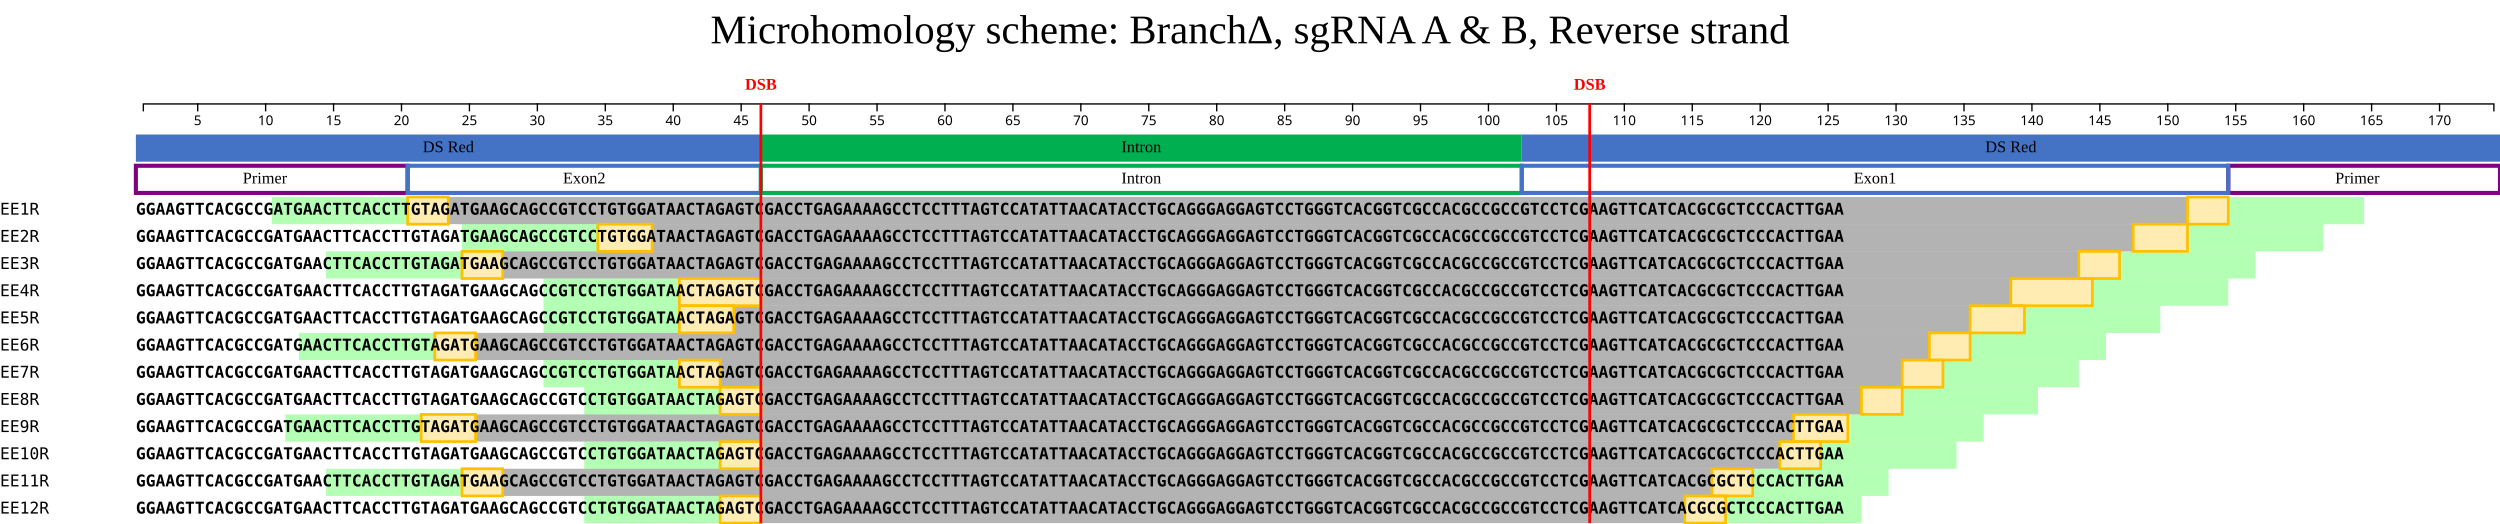
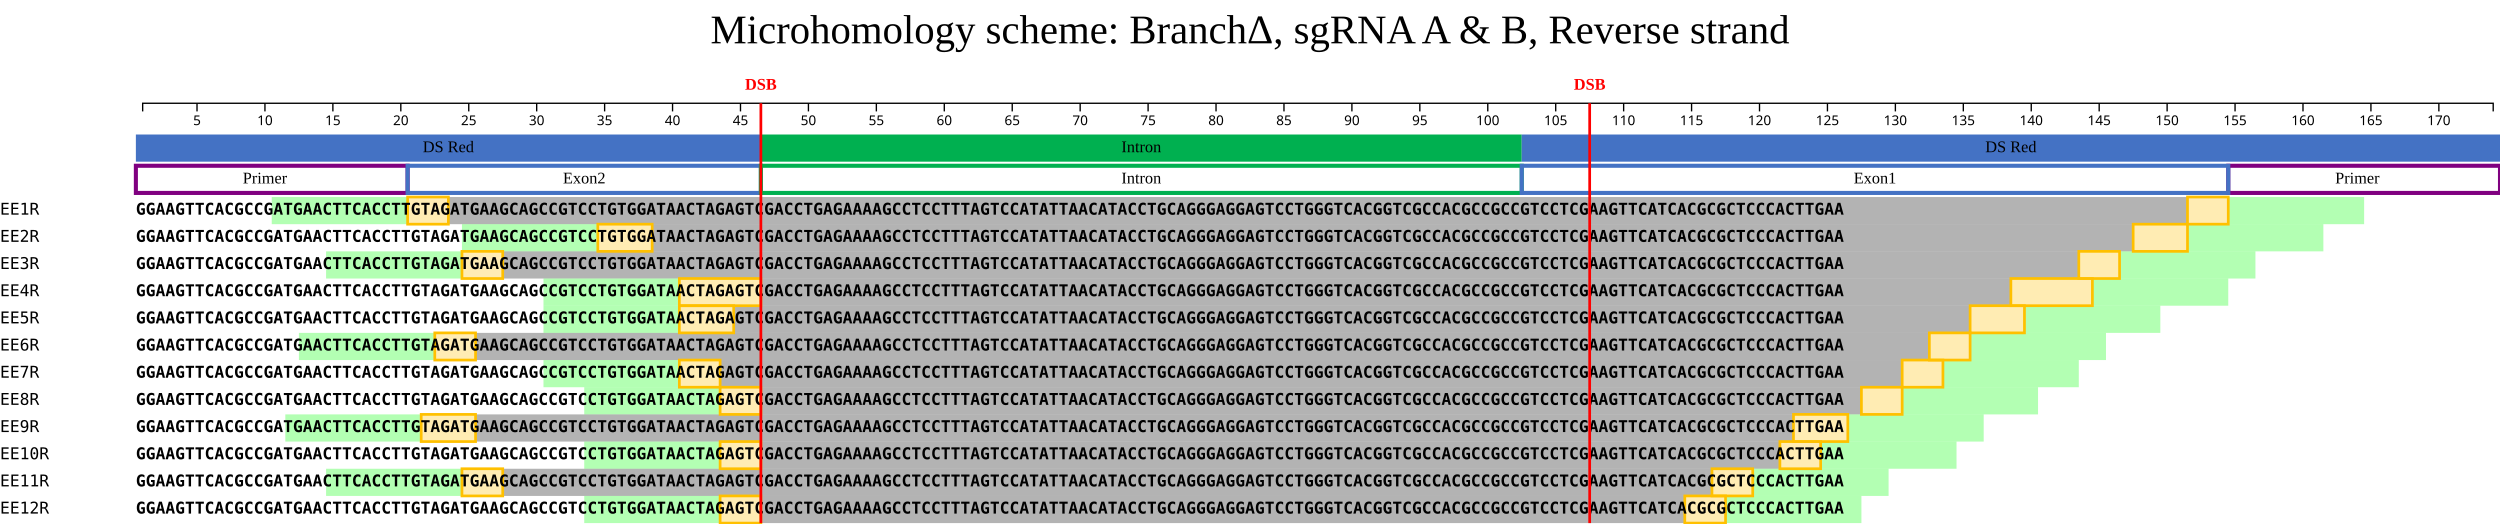
<svg width="1840" height="385">
  <g width="1840" height="50">
    <text x="920" y="25" style="text-anchor: middle; dominant-baseline: middle; overflow: visible; font-size: 30px;">Microhomology scheme: BranchΔ, sgRNA A &amp; B, Reverse strand</text>
  </g>
  <g transform="translate(0, 53)" width="1840" height="332">
    <g transform="translate(100, 23)" width="1740" height="20">
      <g fill="none" font-size="10" font-family="sans-serif" text-anchor="middle">
-         <path class="domain" stroke="currentColor" d="M5.5,6V0.5H1735.5V6" />
-         <g class="tick" opacity="1" transform="translate(45.5,0)">
+         <path class="domain" stroke="currentColor" d="M5,6V0H1735V6" />
+         <g class="tick" opacity="1" transform="translate(45,0)">
          <line stroke="currentColor" y2="6" />
          <text fill="currentColor" y="9" dy="0.71em">5</text>
        </g>
-         <g class="tick" opacity="1" transform="translate(95.5,0)">
+         <g class="tick" opacity="1" transform="translate(95,0)">
          <line stroke="currentColor" y2="6" />
          <text fill="currentColor" y="9" dy="0.71em">10</text>
        </g>
-         <g class="tick" opacity="1" transform="translate(145.5,0)">
+         <g class="tick" opacity="1" transform="translate(145,0)">
          <line stroke="currentColor" y2="6" />
          <text fill="currentColor" y="9" dy="0.71em">15</text>
        </g>
-         <g class="tick" opacity="1" transform="translate(195.5,0)">
+         <g class="tick" opacity="1" transform="translate(195,0)">
          <line stroke="currentColor" y2="6" />
          <text fill="currentColor" y="9" dy="0.71em">20</text>
        </g>
-         <g class="tick" opacity="1" transform="translate(245.5,0)">
+         <g class="tick" opacity="1" transform="translate(245,0)">
          <line stroke="currentColor" y2="6" />
          <text fill="currentColor" y="9" dy="0.71em">25</text>
        </g>
-         <g class="tick" opacity="1" transform="translate(295.5,0)">
+         <g class="tick" opacity="1" transform="translate(295,0)">
          <line stroke="currentColor" y2="6" />
          <text fill="currentColor" y="9" dy="0.71em">30</text>
        </g>
-         <g class="tick" opacity="1" transform="translate(345.5,0)">
+         <g class="tick" opacity="1" transform="translate(345,0)">
          <line stroke="currentColor" y2="6" />
          <text fill="currentColor" y="9" dy="0.71em">35</text>
        </g>
-         <g class="tick" opacity="1" transform="translate(395.5,0)">
+         <g class="tick" opacity="1" transform="translate(395,0)">
          <line stroke="currentColor" y2="6" />
          <text fill="currentColor" y="9" dy="0.71em">40</text>
        </g>
-         <g class="tick" opacity="1" transform="translate(445.5,0)">
+         <g class="tick" opacity="1" transform="translate(445,0)">
          <line stroke="currentColor" y2="6" />
          <text fill="currentColor" y="9" dy="0.71em">45</text>
        </g>
-         <g class="tick" opacity="1" transform="translate(495.5,0)">
+         <g class="tick" opacity="1" transform="translate(495,0)">
          <line stroke="currentColor" y2="6" />
          <text fill="currentColor" y="9" dy="0.71em">50</text>
        </g>
-         <g class="tick" opacity="1" transform="translate(545.5,0)">
+         <g class="tick" opacity="1" transform="translate(545,0)">
          <line stroke="currentColor" y2="6" />
          <text fill="currentColor" y="9" dy="0.71em">55</text>
        </g>
-         <g class="tick" opacity="1" transform="translate(595.5,0)">
+         <g class="tick" opacity="1" transform="translate(595,0)">
          <line stroke="currentColor" y2="6" />
          <text fill="currentColor" y="9" dy="0.71em">60</text>
        </g>
-         <g class="tick" opacity="1" transform="translate(645.5,0)">
+         <g class="tick" opacity="1" transform="translate(645,0)">
          <line stroke="currentColor" y2="6" />
          <text fill="currentColor" y="9" dy="0.71em">65</text>
        </g>
-         <g class="tick" opacity="1" transform="translate(695.5,0)">
+         <g class="tick" opacity="1" transform="translate(695,0)">
          <line stroke="currentColor" y2="6" />
          <text fill="currentColor" y="9" dy="0.71em">70</text>
        </g>
-         <g class="tick" opacity="1" transform="translate(745.5,0)">
+         <g class="tick" opacity="1" transform="translate(745,0)">
          <line stroke="currentColor" y2="6" />
          <text fill="currentColor" y="9" dy="0.71em">75</text>
        </g>
-         <g class="tick" opacity="1" transform="translate(795.5,0)">
+         <g class="tick" opacity="1" transform="translate(795,0)">
          <line stroke="currentColor" y2="6" />
          <text fill="currentColor" y="9" dy="0.71em">80</text>
        </g>
-         <g class="tick" opacity="1" transform="translate(845.5,0)">
+         <g class="tick" opacity="1" transform="translate(845,0)">
          <line stroke="currentColor" y2="6" />
          <text fill="currentColor" y="9" dy="0.71em">85</text>
        </g>
-         <g class="tick" opacity="1" transform="translate(895.5,0)">
+         <g class="tick" opacity="1" transform="translate(895,0)">
          <line stroke="currentColor" y2="6" />
          <text fill="currentColor" y="9" dy="0.71em">90</text>
        </g>
-         <g class="tick" opacity="1" transform="translate(945.5,0)">
+         <g class="tick" opacity="1" transform="translate(945,0)">
          <line stroke="currentColor" y2="6" />
          <text fill="currentColor" y="9" dy="0.71em">95</text>
        </g>
-         <g class="tick" opacity="1" transform="translate(995.5,0)">
+         <g class="tick" opacity="1" transform="translate(995,0)">
          <line stroke="currentColor" y2="6" />
          <text fill="currentColor" y="9" dy="0.71em">100</text>
        </g>
-         <g class="tick" opacity="1" transform="translate(1045.5,0)">
+         <g class="tick" opacity="1" transform="translate(1045,0)">
          <line stroke="currentColor" y2="6" />
          <text fill="currentColor" y="9" dy="0.71em">105</text>
        </g>
-         <g class="tick" opacity="1" transform="translate(1095.5,0)">
+         <g class="tick" opacity="1" transform="translate(1095,0)">
          <line stroke="currentColor" y2="6" />
          <text fill="currentColor" y="9" dy="0.71em">110</text>
        </g>
-         <g class="tick" opacity="1" transform="translate(1145.5,0)">
+         <g class="tick" opacity="1" transform="translate(1145,0)">
          <line stroke="currentColor" y2="6" />
          <text fill="currentColor" y="9" dy="0.71em">115</text>
        </g>
-         <g class="tick" opacity="1" transform="translate(1195.5,0)">
+         <g class="tick" opacity="1" transform="translate(1195,0)">
          <line stroke="currentColor" y2="6" />
          <text fill="currentColor" y="9" dy="0.71em">120</text>
        </g>
-         <g class="tick" opacity="1" transform="translate(1245.5,0)">
+         <g class="tick" opacity="1" transform="translate(1245,0)">
          <line stroke="currentColor" y2="6" />
          <text fill="currentColor" y="9" dy="0.71em">125</text>
        </g>
-         <g class="tick" opacity="1" transform="translate(1295.5,0)">
+         <g class="tick" opacity="1" transform="translate(1295,0)">
          <line stroke="currentColor" y2="6" />
          <text fill="currentColor" y="9" dy="0.71em">130</text>
        </g>
-         <g class="tick" opacity="1" transform="translate(1345.5,0)">
+         <g class="tick" opacity="1" transform="translate(1345,0)">
          <line stroke="currentColor" y2="6" />
          <text fill="currentColor" y="9" dy="0.71em">135</text>
        </g>
-         <g class="tick" opacity="1" transform="translate(1395.5,0)">
+         <g class="tick" opacity="1" transform="translate(1395,0)">
          <line stroke="currentColor" y2="6" />
          <text fill="currentColor" y="9" dy="0.71em">140</text>
        </g>
-         <g class="tick" opacity="1" transform="translate(1445.5,0)">
+         <g class="tick" opacity="1" transform="translate(1445,0)">
          <line stroke="currentColor" y2="6" />
          <text fill="currentColor" y="9" dy="0.71em">145</text>
        </g>
-         <g class="tick" opacity="1" transform="translate(1495.5,0)">
+         <g class="tick" opacity="1" transform="translate(1495,0)">
          <line stroke="currentColor" y2="6" />
          <text fill="currentColor" y="9" dy="0.71em">150</text>
        </g>
-         <g class="tick" opacity="1" transform="translate(1545.5,0)">
+         <g class="tick" opacity="1" transform="translate(1545,0)">
          <line stroke="currentColor" y2="6" />
          <text fill="currentColor" y="9" dy="0.71em">155</text>
        </g>
-         <g class="tick" opacity="1" transform="translate(1595.5,0)">
+         <g class="tick" opacity="1" transform="translate(1595,0)">
          <line stroke="currentColor" y2="6" />
          <text fill="currentColor" y="9" dy="0.71em">160</text>
        </g>
-         <g class="tick" opacity="1" transform="translate(1645.5,0)">
+         <g class="tick" opacity="1" transform="translate(1645,0)">
          <line stroke="currentColor" y2="6" />
          <text fill="currentColor" y="9" dy="0.71em">165</text>
        </g>
-         <g class="tick" opacity="1" transform="translate(1695.5,0)">
+         <g class="tick" opacity="1" transform="translate(1695,0)">
          <line stroke="currentColor" y2="6" />
          <text fill="currentColor" y="9" dy="0.71em">170</text>
        </g>
      </g>
    </g>
    <g transform="translate(100, 46)" width="1740" height="20" style="overflow: visible;">
      <rect x="0" y="0" width="460" height="20" style="fill: rgb(68, 114, 196);" />
      <text text-anchor="middle" transform="translate(230, 10)" dy=".5ex">DS Red</text>
      <rect x="460" y="0" width="560" height="20" style="fill: rgb(0, 176, 80);" />
      <text text-anchor="middle" transform="translate(740, 10)" dy=".5ex">Intron</text>
      <rect x="1020" y="0" width="720" height="20" style="fill: rgb(68, 114, 196);" />
      <text text-anchor="middle" transform="translate(1380, 10)" dy=".5ex">DS Red</text>
    </g>
    <g transform="translate(100, 69)" width="1740" height="20">
      <rect x="0" y="0" width="200" height="20" style="fill: rgba(0, 0, 0, 0); fill-opacity: 0; stroke: purple; stroke-opacity: 1; stroke-width: 3;" />
      <text text-anchor="middle" x="95" y="10" dy=".5ex">Primer</text>
      <rect x="1540" y="0" width="200" height="20" style="fill: rgba(0, 0, 0, 0); fill-opacity: 0; stroke: purple; stroke-opacity: 1; stroke-width: 3;" />
      <text text-anchor="middle" x="1635" y="10" dy=".5ex">Primer</text>
    </g>
    <g transform="translate(100, 69)" width="1740" height="20">
      <rect x="200" y="0" width="260" height="20" style="fill: rgba(0, 0, 0, 0); fill-opacity: 0; stroke: rgb(68, 114, 196); stroke-opacity: 1; stroke-width: 3;" />
      <text text-anchor="middle" transform="translate(330, 10)" dy=".5ex">Exon2</text>
      <rect x="460" y="0" width="560" height="20" style="fill: rgba(0, 0, 0, 0); fill-opacity: 0; stroke: rgb(0, 176, 80); stroke-opacity: 1; stroke-width: 3;" />
      <text text-anchor="middle" transform="translate(740, 10)" dy=".5ex">Intron</text>
      <rect x="1020" y="0" width="520" height="20" style="fill: rgba(0, 0, 0, 0); fill-opacity: 0; stroke: rgb(68, 114, 196); stroke-opacity: 1; stroke-width: 3;" />
      <text text-anchor="middle" transform="translate(1280, 10)" dy=".5ex">Exon1</text>
    </g>
    <g transform="translate(0, 92)" width="100" height="240" style="overflow: visible;">
      <g transform="translate(0, 0)" width="100" height="20" style="overflow: visible;">
        <text x="0" y="10" dy=".5ex" style="font-family: monospace; font-weight: normal;">EE1R</text>
      </g>
      <g transform="translate(0, 20)" width="100" height="20" style="overflow: visible;">
        <text x="0" y="10" dy=".5ex" style="font-family: monospace; font-weight: normal;">EE2R</text>
      </g>
      <g transform="translate(0, 40)" width="100" height="20" style="overflow: visible;">
        <text x="0" y="10" dy=".5ex" style="font-family: monospace; font-weight: normal;">EE3R</text>
      </g>
      <g transform="translate(0, 60)" width="100" height="20" style="overflow: visible;">
        <text x="0" y="10" dy=".5ex" style="font-family: monospace; font-weight: normal;">EE4R</text>
      </g>
      <g transform="translate(0, 80)" width="100" height="20" style="overflow: visible;">
        <text x="0" y="10" dy=".5ex" style="font-family: monospace; font-weight: normal;">EE5R</text>
      </g>
      <g transform="translate(0, 100)" width="100" height="20" style="overflow: visible;">
        <text x="0" y="10" dy=".5ex" style="font-family: monospace; font-weight: normal;">EE6R</text>
      </g>
      <g transform="translate(0, 120)" width="100" height="20" style="overflow: visible;">
        <text x="0" y="10" dy=".5ex" style="font-family: monospace; font-weight: normal;">EE7R</text>
      </g>
      <g transform="translate(0, 140)" width="100" height="20" style="overflow: visible;">
        <text x="0" y="10" dy=".5ex" style="font-family: monospace; font-weight: normal;">EE8R</text>
      </g>
      <g transform="translate(0, 160)" width="100" height="20" style="overflow: visible;">
        <text x="0" y="10" dy=".5ex" style="font-family: monospace; font-weight: normal;">EE9R</text>
      </g>
      <g transform="translate(0, 180)" width="100" height="20" style="overflow: visible;">
        <text x="0" y="10" dy=".5ex" style="font-family: monospace; font-weight: normal;">EE10R</text>
      </g>
      <g transform="translate(0, 200)" width="100" height="20" style="overflow: visible;">
        <text x="0" y="10" dy=".5ex" style="font-family: monospace; font-weight: normal;">EE11R</text>
      </g>
      <g transform="translate(0, 220)" width="100" height="20" style="overflow: visible;">
        <text x="0" y="10" dy=".5ex" style="font-family: monospace; font-weight: normal;">EE12R</text>
      </g>
    </g>
    <g transform="translate(100, 92)" height="240" style="overflow: visible;">
      <rect x="100" y="0" width="100" height="20" style="fill: rgb(0, 255, 0); opacity: 0.3;" />
      <rect x="1540" y="0" width="100" height="20" style="fill: rgb(0, 255, 0); opacity: 0.3;" />
      <rect x="230" y="0" width="1280" height="20" opacity="0.3" style="fill: black;" />
      <rect x="240" y="20" width="100" height="20" style="fill: rgb(0, 255, 0); opacity: 0.3;" />
      <rect x="1510" y="20" width="100" height="20" style="fill: rgb(0, 255, 0); opacity: 0.3;" />
      <rect x="380" y="20" width="1090" height="20" opacity="0.3" style="fill: black;" />
      <rect x="140" y="40" width="100" height="20" style="fill: rgb(0, 255, 0); opacity: 0.3;" />
      <rect x="1460" y="40" width="100" height="20" style="fill: rgb(0, 255, 0); opacity: 0.3;" />
      <rect x="270" y="40" width="1160" height="20" opacity="0.3" style="fill: black;" />
      <rect x="300" y="60" width="100" height="20" style="fill: rgb(0, 255, 0); opacity: 0.3;" />
      <rect x="1440" y="60" width="100" height="20" style="fill: rgb(0, 255, 0); opacity: 0.3;" />
      <rect x="460" y="60" width="920" height="20" opacity="0.3" style="fill: black;" />
      <rect x="300" y="80" width="100" height="20" style="fill: rgb(0, 255, 0); opacity: 0.3;" />
      <rect x="1390" y="80" width="100" height="20" style="fill: rgb(0, 255, 0); opacity: 0.3;" />
      <rect x="440" y="80" width="910" height="20" opacity="0.3" style="fill: black;" />
      <rect x="120" y="100" width="100" height="20" style="fill: rgb(0, 255, 0); opacity: 0.3;" />
      <rect x="1350" y="100" width="100" height="20" style="fill: rgb(0, 255, 0); opacity: 0.3;" />
      <rect x="250" y="100" width="1070" height="20" opacity="0.3" style="fill: black;" />
      <rect x="300" y="120" width="100" height="20" style="fill: rgb(0, 255, 0); opacity: 0.3;" />
      <rect x="1330" y="120" width="100" height="20" style="fill: rgb(0, 255, 0); opacity: 0.3;" />
      <rect x="430" y="120" width="870" height="20" opacity="0.3" style="fill: black;" />
      <rect x="330" y="140" width="100" height="20" style="fill: rgb(0, 255, 0); opacity: 0.3;" />
      <rect x="1300" y="140" width="100" height="20" style="fill: rgb(0, 255, 0); opacity: 0.3;" />
      <rect x="460" y="140" width="810" height="20" opacity="0.3" style="fill: black;" />
      <rect x="110" y="160" width="100" height="20" style="fill: rgb(0, 255, 0); opacity: 0.3;" />
      <rect x="1260" y="160" width="100" height="20" style="fill: rgb(0, 255, 0); opacity: 0.3;" />
      <rect x="250" y="160" width="970" height="20" opacity="0.3" style="fill: black;" />
      <rect x="330" y="180" width="100" height="20" style="fill: rgb(0, 255, 0); opacity: 0.3;" />
      <rect x="1240" y="180" width="100" height="20" style="fill: rgb(0, 255, 0); opacity: 0.3;" />
      <rect x="460" y="180" width="750" height="20" opacity="0.3" style="fill: black;" />
      <rect x="140" y="200" width="100" height="20" style="fill: rgb(0, 255, 0); opacity: 0.3;" />
      <rect x="1190" y="200" width="100" height="20" style="fill: rgb(0, 255, 0); opacity: 0.3;" />
      <rect x="270" y="200" width="890" height="20" opacity="0.3" style="fill: black;" />
      <rect x="330" y="220" width="100" height="20" style="fill: rgb(0, 255, 0); opacity: 0.3;" />
      <rect x="1170" y="220" width="100" height="20" style="fill: rgb(0, 255, 0); opacity: 0.3;" />
      <rect x="460" y="220" width="680" height="20" opacity="0.3" style="fill: black;" />
      <rect x="200" y="0" width="30" height="20" style="fill: rgb(255, 192, 0); fill-opacity: 0.3; stroke: rgb(255, 192, 0); stroke-opacity: 1; stroke-width: 2;" />
      <rect x="1510" y="0" width="30" height="20" style="fill: rgb(255, 192, 0); fill-opacity: 0.3; stroke: rgb(255, 192, 0); stroke-opacity: 1; stroke-width: 2;" />
      <g width="1740" height="20" transform="translate(0, 0)">
        <text x="0" y="10" dy=".5ex" textLength="1740" style="font-family: monospace; font-weight: bold;">GGAAGTTCACGCCGATGAACTTCACCTTGTAGATGAAGCAGCCGTCCTGTGGATAACTAGAGTCGACCTGAGAAAAGCCTCCTTTAGTCCATATTAACATACCTGCAGGGAGGAGTCCTGGGTCACGGTCGCCACGCCGCCGTCCTCGAAGTTCATCACGCGCTCCCACTTGAA</text>
      </g>
      <rect x="340" y="20" width="40" height="20" style="fill: rgb(255, 192, 0); fill-opacity: 0.3; stroke: rgb(255, 192, 0); stroke-opacity: 1; stroke-width: 2;" />
      <rect x="1470" y="20" width="40" height="20" style="fill: rgb(255, 192, 0); fill-opacity: 0.3; stroke: rgb(255, 192, 0); stroke-opacity: 1; stroke-width: 2;" />
      <g width="1740" height="20" transform="translate(0, 20)">
        <text x="0" y="10" dy=".5ex" textLength="1740" style="font-family: monospace; font-weight: bold;">GGAAGTTCACGCCGATGAACTTCACCTTGTAGATGAAGCAGCCGTCCTGTGGATAACTAGAGTCGACCTGAGAAAAGCCTCCTTTAGTCCATATTAACATACCTGCAGGGAGGAGTCCTGGGTCACGGTCGCCACGCCGCCGTCCTCGAAGTTCATCACGCGCTCCCACTTGAA</text>
      </g>
      <rect x="240" y="40" width="30" height="20" style="fill: rgb(255, 192, 0); fill-opacity: 0.3; stroke: rgb(255, 192, 0); stroke-opacity: 1; stroke-width: 2;" />
      <rect x="1430" y="40" width="30" height="20" style="fill: rgb(255, 192, 0); fill-opacity: 0.3; stroke: rgb(255, 192, 0); stroke-opacity: 1; stroke-width: 2;" />
      <g width="1740" height="20" transform="translate(0, 40)">
        <text x="0" y="10" dy=".5ex" textLength="1740" style="font-family: monospace; font-weight: bold;">GGAAGTTCACGCCGATGAACTTCACCTTGTAGATGAAGCAGCCGTCCTGTGGATAACTAGAGTCGACCTGAGAAAAGCCTCCTTTAGTCCATATTAACATACCTGCAGGGAGGAGTCCTGGGTCACGGTCGCCACGCCGCCGTCCTCGAAGTTCATCACGCGCTCCCACTTGAA</text>
      </g>
      <rect x="400" y="60" width="60" height="20" style="fill: rgb(255, 192, 0); fill-opacity: 0.3; stroke: rgb(255, 192, 0); stroke-opacity: 1; stroke-width: 2;" />
      <rect x="1380" y="60" width="60" height="20" style="fill: rgb(255, 192, 0); fill-opacity: 0.3; stroke: rgb(255, 192, 0); stroke-opacity: 1; stroke-width: 2;" />
      <g width="1740" height="20" transform="translate(0, 60)">
        <text x="0" y="10" dy=".5ex" textLength="1740" style="font-family: monospace; font-weight: bold;">GGAAGTTCACGCCGATGAACTTCACCTTGTAGATGAAGCAGCCGTCCTGTGGATAACTAGAGTCGACCTGAGAAAAGCCTCCTTTAGTCCATATTAACATACCTGCAGGGAGGAGTCCTGGGTCACGGTCGCCACGCCGCCGTCCTCGAAGTTCATCACGCGCTCCCACTTGAA</text>
      </g>
      <rect x="400" y="80" width="40" height="20" style="fill: rgb(255, 192, 0); fill-opacity: 0.3; stroke: rgb(255, 192, 0); stroke-opacity: 1; stroke-width: 2;" />
      <rect x="1350" y="80" width="40" height="20" style="fill: rgb(255, 192, 0); fill-opacity: 0.3; stroke: rgb(255, 192, 0); stroke-opacity: 1; stroke-width: 2;" />
      <g width="1740" height="20" transform="translate(0, 80)">
        <text x="0" y="10" dy=".5ex" textLength="1740" style="font-family: monospace; font-weight: bold;">GGAAGTTCACGCCGATGAACTTCACCTTGTAGATGAAGCAGCCGTCCTGTGGATAACTAGAGTCGACCTGAGAAAAGCCTCCTTTAGTCCATATTAACATACCTGCAGGGAGGAGTCCTGGGTCACGGTCGCCACGCCGCCGTCCTCGAAGTTCATCACGCGCTCCCACTTGAA</text>
      </g>
      <rect x="220" y="100" width="30" height="20" style="fill: rgb(255, 192, 0); fill-opacity: 0.3; stroke: rgb(255, 192, 0); stroke-opacity: 1; stroke-width: 2;" />
      <rect x="1320" y="100" width="30" height="20" style="fill: rgb(255, 192, 0); fill-opacity: 0.3; stroke: rgb(255, 192, 0); stroke-opacity: 1; stroke-width: 2;" />
      <g width="1740" height="20" transform="translate(0, 100)">
        <text x="0" y="10" dy=".5ex" textLength="1740" style="font-family: monospace; font-weight: bold;">GGAAGTTCACGCCGATGAACTTCACCTTGTAGATGAAGCAGCCGTCCTGTGGATAACTAGAGTCGACCTGAGAAAAGCCTCCTTTAGTCCATATTAACATACCTGCAGGGAGGAGTCCTGGGTCACGGTCGCCACGCCGCCGTCCTCGAAGTTCATCACGCGCTCCCACTTGAA</text>
      </g>
      <rect x="400" y="120" width="30" height="20" style="fill: rgb(255, 192, 0); fill-opacity: 0.3; stroke: rgb(255, 192, 0); stroke-opacity: 1; stroke-width: 2;" />
      <rect x="1300" y="120" width="30" height="20" style="fill: rgb(255, 192, 0); fill-opacity: 0.3; stroke: rgb(255, 192, 0); stroke-opacity: 1; stroke-width: 2;" />
      <g width="1740" height="20" transform="translate(0, 120)">
        <text x="0" y="10" dy=".5ex" textLength="1740" style="font-family: monospace; font-weight: bold;">GGAAGTTCACGCCGATGAACTTCACCTTGTAGATGAAGCAGCCGTCCTGTGGATAACTAGAGTCGACCTGAGAAAAGCCTCCTTTAGTCCATATTAACATACCTGCAGGGAGGAGTCCTGGGTCACGGTCGCCACGCCGCCGTCCTCGAAGTTCATCACGCGCTCCCACTTGAA</text>
      </g>
      <rect x="430" y="140" width="30" height="20" style="fill: rgb(255, 192, 0); fill-opacity: 0.3; stroke: rgb(255, 192, 0); stroke-opacity: 1; stroke-width: 2;" />
      <rect x="1270" y="140" width="30" height="20" style="fill: rgb(255, 192, 0); fill-opacity: 0.3; stroke: rgb(255, 192, 0); stroke-opacity: 1; stroke-width: 2;" />
      <g width="1740" height="20" transform="translate(0, 140)">
        <text x="0" y="10" dy=".5ex" textLength="1740" style="font-family: monospace; font-weight: bold;">GGAAGTTCACGCCGATGAACTTCACCTTGTAGATGAAGCAGCCGTCCTGTGGATAACTAGAGTCGACCTGAGAAAAGCCTCCTTTAGTCCATATTAACATACCTGCAGGGAGGAGTCCTGGGTCACGGTCGCCACGCCGCCGTCCTCGAAGTTCATCACGCGCTCCCACTTGAA</text>
      </g>
      <rect x="210" y="160" width="40" height="20" style="fill: rgb(255, 192, 0); fill-opacity: 0.3; stroke: rgb(255, 192, 0); stroke-opacity: 1; stroke-width: 2;" />
      <rect x="1220" y="160" width="40" height="20" style="fill: rgb(255, 192, 0); fill-opacity: 0.3; stroke: rgb(255, 192, 0); stroke-opacity: 1; stroke-width: 2;" />
      <g width="1740" height="20" transform="translate(0, 160)">
        <text x="0" y="10" dy=".5ex" textLength="1740" style="font-family: monospace; font-weight: bold;">GGAAGTTCACGCCGATGAACTTCACCTTGTAGATGAAGCAGCCGTCCTGTGGATAACTAGAGTCGACCTGAGAAAAGCCTCCTTTAGTCCATATTAACATACCTGCAGGGAGGAGTCCTGGGTCACGGTCGCCACGCCGCCGTCCTCGAAGTTCATCACGCGCTCCCACTTGAA</text>
      </g>
      <rect x="430" y="180" width="30" height="20" style="fill: rgb(255, 192, 0); fill-opacity: 0.3; stroke: rgb(255, 192, 0); stroke-opacity: 1; stroke-width: 2;" />
      <rect x="1210" y="180" width="30" height="20" style="fill: rgb(255, 192, 0); fill-opacity: 0.3; stroke: rgb(255, 192, 0); stroke-opacity: 1; stroke-width: 2;" />
      <g width="1740" height="20" transform="translate(0, 180)">
        <text x="0" y="10" dy=".5ex" textLength="1740" style="font-family: monospace; font-weight: bold;">GGAAGTTCACGCCGATGAACTTCACCTTGTAGATGAAGCAGCCGTCCTGTGGATAACTAGAGTCGACCTGAGAAAAGCCTCCTTTAGTCCATATTAACATACCTGCAGGGAGGAGTCCTGGGTCACGGTCGCCACGCCGCCGTCCTCGAAGTTCATCACGCGCTCCCACTTGAA</text>
      </g>
      <rect x="240" y="200" width="30" height="20" style="fill: rgb(255, 192, 0); fill-opacity: 0.3; stroke: rgb(255, 192, 0); stroke-opacity: 1; stroke-width: 2;" />
      <rect x="1160" y="200" width="30" height="20" style="fill: rgb(255, 192, 0); fill-opacity: 0.3; stroke: rgb(255, 192, 0); stroke-opacity: 1; stroke-width: 2;" />
      <g width="1740" height="20" transform="translate(0, 200)">
        <text x="0" y="10" dy=".5ex" textLength="1740" style="font-family: monospace; font-weight: bold;">GGAAGTTCACGCCGATGAACTTCACCTTGTAGATGAAGCAGCCGTCCTGTGGATAACTAGAGTCGACCTGAGAAAAGCCTCCTTTAGTCCATATTAACATACCTGCAGGGAGGAGTCCTGGGTCACGGTCGCCACGCCGCCGTCCTCGAAGTTCATCACGCGCTCCCACTTGAA</text>
      </g>
      <rect x="430" y="220" width="30" height="20" style="fill: rgb(255, 192, 0); fill-opacity: 0.3; stroke: rgb(255, 192, 0); stroke-opacity: 1; stroke-width: 2;" />
      <rect x="1140" y="220" width="30" height="20" style="fill: rgb(255, 192, 0); fill-opacity: 0.3; stroke: rgb(255, 192, 0); stroke-opacity: 1; stroke-width: 2;" />
      <g width="1740" height="20" transform="translate(0, 220)">
        <text x="0" y="10" dy=".5ex" textLength="1740" style="font-family: monospace; font-weight: bold;">GGAAGTTCACGCCGATGAACTTCACCTTGTAGATGAAGCAGCCGTCCTGTGGATAACTAGAGTCGACCTGAGAAAAGCCTCCTTTAGTCCATATTAACATACCTGCAGGGAGGAGTCCTGGGTCACGGTCGCCACGCCGCCGTCCTCGAAGTTCATCACGCGCTCCCACTTGAA</text>
      </g>
    </g>
    <line x1="560" x2="560" y1="23" y2="332" style="stroke: red; stroke-width: 2;" />
    <text text-anchor="middle" x="560" y="10" dy=".5ex" style="fill: red; font-weight: bold;">DSB</text>
    <line x1="1170" x2="1170" y1="23" y2="332" style="stroke: red; stroke-width: 2;" />
    <text text-anchor="middle" x="1170" y="10" dy=".5ex" style="fill: red; font-weight: bold;">DSB</text>
  </g>
</svg>
